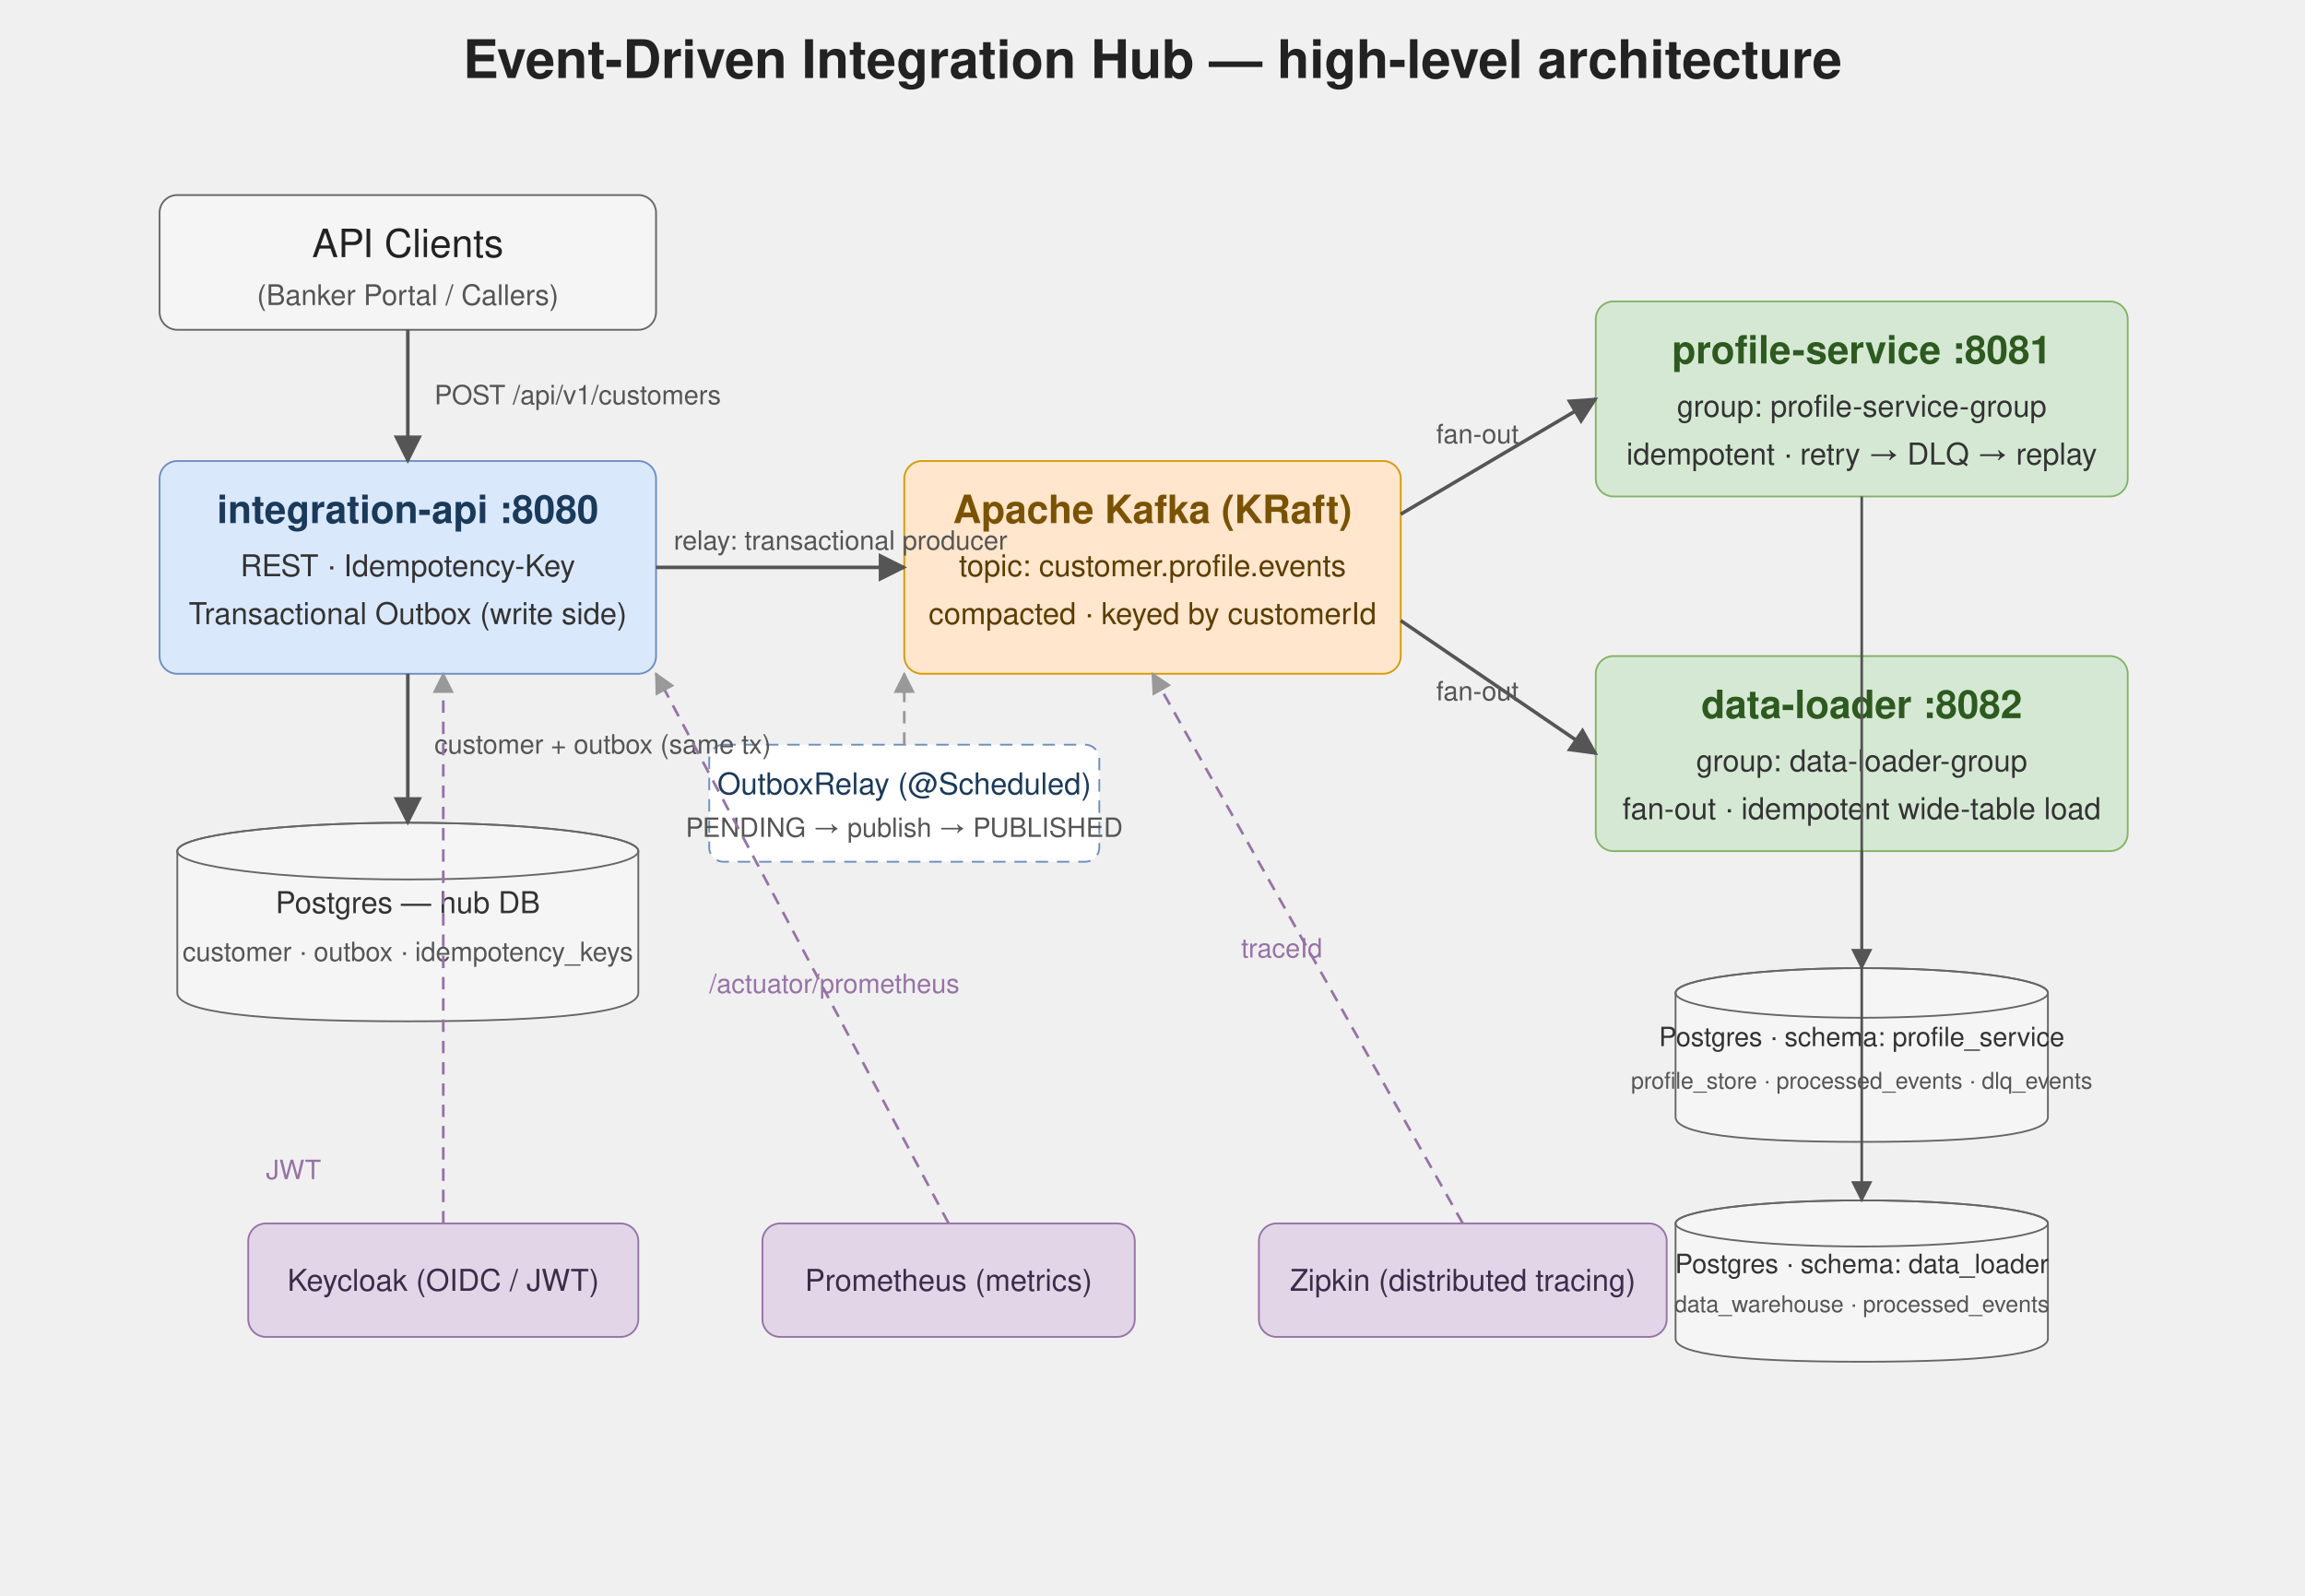
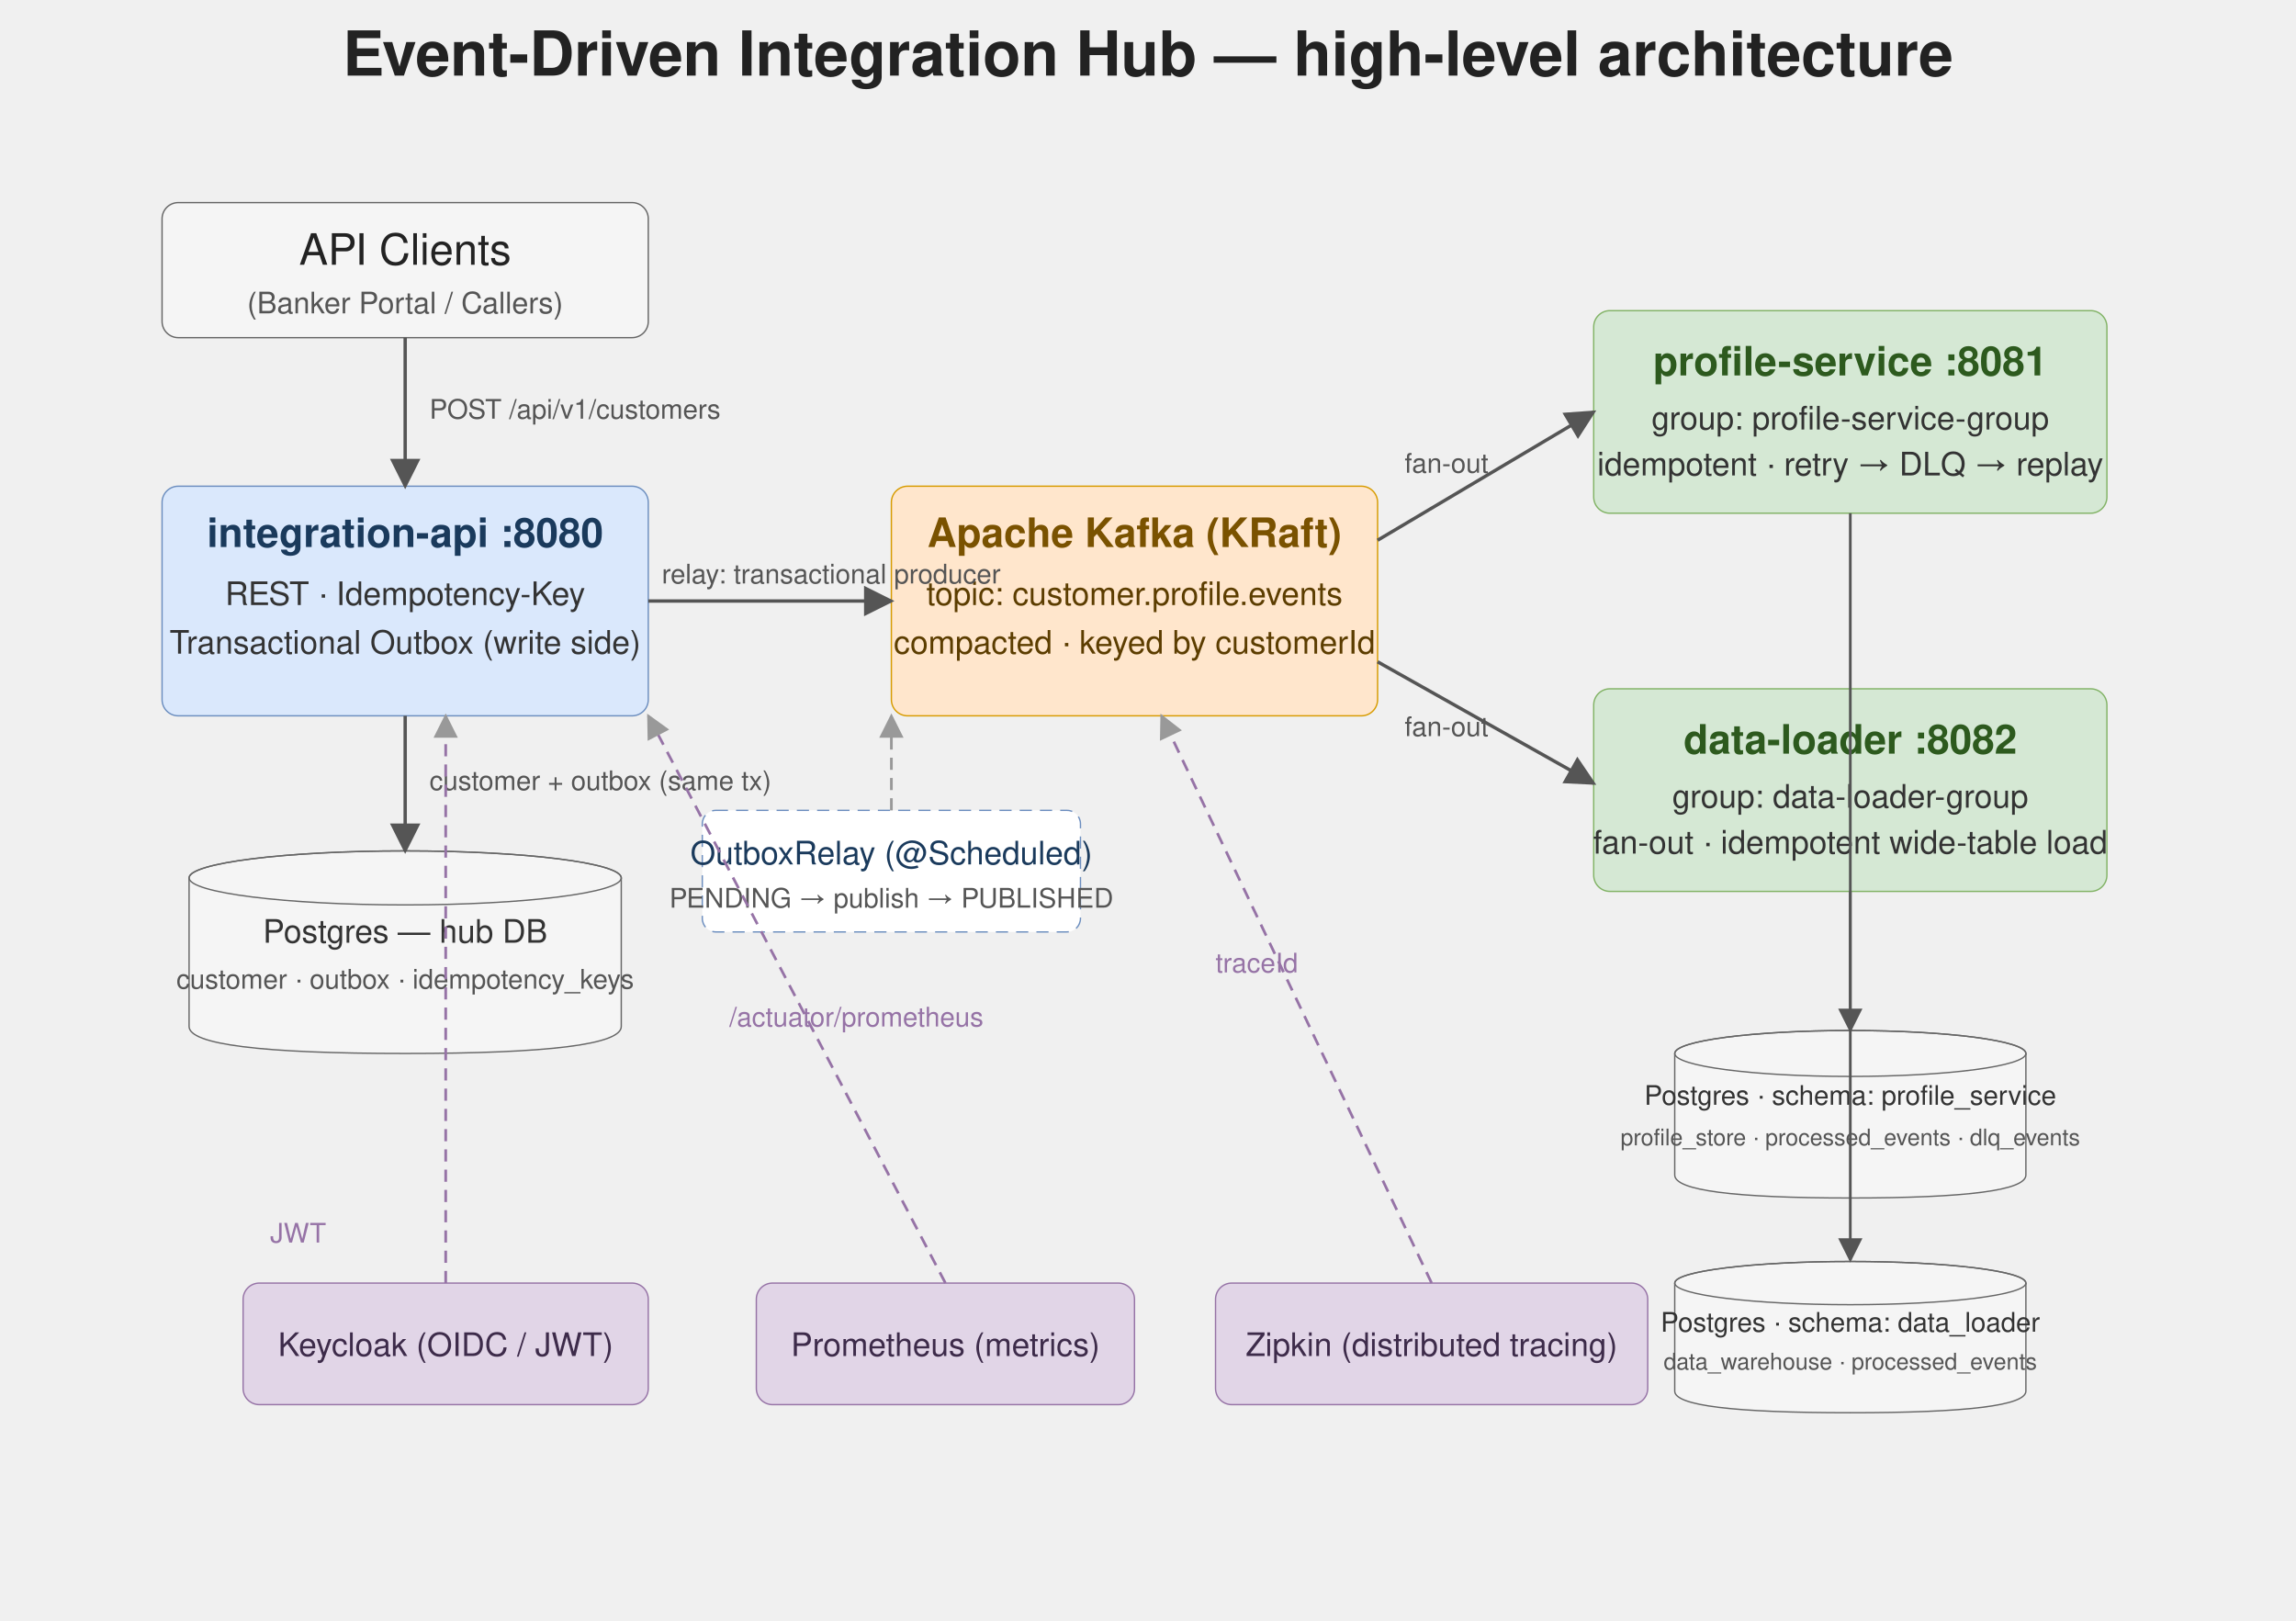
- <svg xmlns="http://www.w3.org/2000/svg" viewBox="0 0 1300 900" font-family="Segoe UI, Helvetica, Arial, sans-serif" font-size="20">
+ <svg xmlns="http://www.w3.org/2000/svg" viewBox="0 0 1700 1200" font-family="Segoe UI, Helvetica, Arial, sans-serif">
  <defs>
-     <marker id="arrow" viewBox="0 0 10 10" refX="9" refY="5" markerWidth="8" markerHeight="8" orient="auto-start-reverse">
+     <marker id="arrow" viewBox="0 0 10 10" refX="9" refY="5" markerWidth="9" markerHeight="9" orient="auto-start-reverse">
      <path d="M0,0 L10,5 L0,10 z" fill="#555" />
    </marker>
-     <marker id="arrowDash" viewBox="0 0 10 10" refX="9" refY="5" markerWidth="8" markerHeight="8" orient="auto-start-reverse">
+     <marker id="arrowDash" viewBox="0 0 10 10" refX="9" refY="5" markerWidth="9" markerHeight="9" orient="auto-start-reverse">
      <path d="M0,0 L10,5 L0,10 z" fill="#999" />
    </marker>
  </defs>
-   <text x="650" y="44" text-anchor="middle" font-size="30" font-weight="bold" fill="#222">Event-Driven Integration Hub — high-level architecture</text>
-   <rect x="90" y="110" width="280" height="76" rx="10" fill="#f5f5f5" stroke="#666" />
-   <text x="230" y="145" text-anchor="middle" font-size="22" fill="#222">API Clients</text>
-   <text x="230" y="172" text-anchor="middle" font-size="16" fill="#555">(Banker Portal / Callers)</text>
-   <rect x="90" y="260" width="280" height="120" rx="10" fill="#dae8fc" stroke="#6c8ebf" />
-   <text x="230" y="295" text-anchor="middle" font-size="22" font-weight="bold" fill="#1a3a5c">integration-api :8080</text>
-   <text x="230" y="325" text-anchor="middle" font-size="17" fill="#333">REST · Idempotency-Key</text>
-   <text x="230" y="352" text-anchor="middle" font-size="17" fill="#333">Transactional Outbox (write side)</text>
+   <text x="850" y="56" text-anchor="middle" font-size="46" font-weight="bold" fill="#222">Event-Driven Integration Hub — high-level architecture</text>
+   <rect x="120" y="150" width="360" height="100" rx="12" fill="#f5f5f5" stroke="#666" />
+   <text x="300" y="196" text-anchor="middle" font-size="32" fill="#222">API Clients</text>
+   <text x="300" y="232" text-anchor="middle" font-size="22" fill="#555">(Banker Portal / Callers)</text>
+   <rect x="120" y="360" width="360" height="170" rx="12" fill="#dae8fc" stroke="#6c8ebf" />
+   <text x="300" y="405" text-anchor="middle" font-size="30" font-weight="bold" fill="#1a3a5c">integration-api :8080</text>
+   <text x="300" y="448" text-anchor="middle" font-size="24" fill="#333">REST · Idempotency-Key</text>
+   <text x="300" y="484" text-anchor="middle" font-size="24" fill="#333">Transactional Outbox (write side)</text>
  <g>
-     <ellipse cx="230" cy="480" rx="130" ry="16" fill="#f5f5f5" stroke="#666" />
-     <path d="M100,480 L100,560 Q100,576 230,576 Q360,576 360,560 L360,480" fill="#f5f5f5" stroke="#666" />
-     <ellipse cx="230" cy="480" rx="130" ry="16" fill="none" stroke="#666" />
-     <text x="230" y="515" text-anchor="middle" font-size="17" fill="#333">Postgres — hub DB</text>
-     <text x="230" y="542" text-anchor="middle" font-size="15" fill="#555">customer · outbox · idempotency_keys</text>
+     <ellipse cx="300" cy="650" rx="160" ry="20" fill="#f5f5f5" stroke="#666" />
+     <path d="M140,650 L140,760 Q140,780 300,780 Q460,780 460,760 L460,650" fill="#f5f5f5" stroke="#666" />
+     <ellipse cx="300" cy="650" rx="160" ry="20" fill="none" stroke="#666" />
+     <text x="300" y="698" text-anchor="middle" font-size="24" fill="#333">Postgres — hub DB</text>
+     <text x="300" y="732" text-anchor="middle" font-size="20" fill="#555">customer · outbox · idempotency_keys</text>
  </g>
-   <rect x="510" y="260" width="280" height="120" rx="10" fill="#ffe6cc" stroke="#d79b00" />
-   <text x="650" y="295" text-anchor="middle" font-size="22" font-weight="bold" fill="#7a5200">Apache Kafka (KRaft)</text>
-   <text x="650" y="325" text-anchor="middle" font-size="17" fill="#5c3d00">topic: customer.profile.events</text>
-   <text x="650" y="352" text-anchor="middle" font-size="17" fill="#5c3d00">compacted · keyed by customerId</text>
-   <rect x="400" y="420" width="220" height="66" rx="8" fill="#ffffff" stroke="#6c8ebf" stroke-dasharray="7,5" />
-   <text x="510" y="448" text-anchor="middle" font-size="17" fill="#1a3a5c">OutboxRelay (@Scheduled)</text>
-   <text x="510" y="472" text-anchor="middle" font-size="15" fill="#555">PENDING → publish → PUBLISHED</text>
-   <rect x="900" y="170" width="300" height="110" rx="10" fill="#d5e8d4" stroke="#82b366" />
-   <text x="1050" y="205" text-anchor="middle" font-size="22" font-weight="bold" fill="#2d5a1e">profile-service :8081</text>
-   <text x="1050" y="235" text-anchor="middle" font-size="17" fill="#333">group: profile-service-group</text>
-   <text x="1050" y="262" text-anchor="middle" font-size="17" fill="#333">idempotent · retry → DLQ → replay</text>
-   <rect x="900" y="370" width="300" height="110" rx="10" fill="#d5e8d4" stroke="#82b366" />
-   <text x="1050" y="405" text-anchor="middle" font-size="22" font-weight="bold" fill="#2d5a1e">data-loader :8082</text>
-   <text x="1050" y="435" text-anchor="middle" font-size="17" fill="#333">group: data-loader-group</text>
-   <text x="1050" y="462" text-anchor="middle" font-size="17" fill="#333">fan-out · idempotent wide-table load</text>
+   <rect x="660" y="360" width="360" height="170" rx="12" fill="#ffe6cc" stroke="#d79b00" />
+   <text x="840" y="405" text-anchor="middle" font-size="30" font-weight="bold" fill="#7a5200">Apache Kafka (KRaft)</text>
+   <text x="840" y="448" text-anchor="middle" font-size="24" fill="#5c3d00">topic: customer.profile.events</text>
+   <text x="840" y="484" text-anchor="middle" font-size="24" fill="#5c3d00">compacted · keyed by customerId</text>
+   <rect x="520" y="600" width="280" height="90" rx="10" fill="#ffffff" stroke="#6c8ebf" stroke-dasharray="9,6" />
+   <text x="660" y="640" text-anchor="middle" font-size="24" fill="#1a3a5c">OutboxRelay (@Scheduled)</text>
+   <text x="660" y="672" text-anchor="middle" font-size="20" fill="#555">PENDING → publish → PUBLISHED</text>
+   <rect x="1180" y="230" width="380" height="150" rx="12" fill="#d5e8d4" stroke="#82b366" />
+   <text x="1370" y="278" text-anchor="middle" font-size="30" font-weight="bold" fill="#2d5a1e">profile-service :8081</text>
+   <text x="1370" y="318" text-anchor="middle" font-size="24" fill="#333">group: profile-service-group</text>
+   <text x="1370" y="352" text-anchor="middle" font-size="24" fill="#333">idempotent · retry → DLQ → replay</text>
+   <rect x="1180" y="510" width="380" height="150" rx="12" fill="#d5e8d4" stroke="#82b366" />
+   <text x="1370" y="558" text-anchor="middle" font-size="30" font-weight="bold" fill="#2d5a1e">data-loader :8082</text>
+   <text x="1370" y="598" text-anchor="middle" font-size="24" fill="#333">group: data-loader-group</text>
+   <text x="1370" y="632" text-anchor="middle" font-size="24" fill="#333">fan-out · idempotent wide-table load</text>
  <g>
-     <ellipse cx="1050" cy="560" rx="105" ry="14" fill="#f5f5f5" stroke="#666" />
-     <path d="M945,560 L945,630 Q945,644 1050,644 Q1155,644 1155,630 L1155,560" fill="#f5f5f5" stroke="#666" />
-     <ellipse cx="1050" cy="560" rx="105" ry="14" fill="none" stroke="#666" />
-     <text x="1050" y="590" text-anchor="middle" font-size="15" fill="#333">Postgres · schema: profile_service</text>
-     <text x="1050" y="614" text-anchor="middle" font-size="13" fill="#555">profile_store · processed_events · dlq_events</text>
+     <ellipse cx="1370" cy="780" rx="130" ry="17" fill="#f5f5f5" stroke="#666" />
+     <path d="M1240,780 L1240,870 Q1240,887 1370,887 Q1500,887 1500,870 L1500,780" fill="#f5f5f5" stroke="#666" />
+     <ellipse cx="1370" cy="780" rx="130" ry="17" fill="none" stroke="#666" />
+     <text x="1370" y="818" text-anchor="middle" font-size="20" fill="#333">Postgres · schema: profile_service</text>
+     <text x="1370" y="848" text-anchor="middle" font-size="17" fill="#555">profile_store · processed_events · dlq_events</text>
  </g>
  <g>
-     <ellipse cx="1050" cy="690" rx="105" ry="13" fill="#f5f5f5" stroke="#666" />
-     <path d="M945,690 L945,755 Q945,768 1050,768 Q1155,768 1155,755 L1155,690" fill="#f5f5f5" stroke="#666" />
-     <ellipse cx="1050" cy="690" rx="105" ry="13" fill="none" stroke="#666" />
-     <text x="1050" y="718" text-anchor="middle" font-size="15" fill="#333">Postgres · schema: data_loader</text>
-     <text x="1050" y="740" text-anchor="middle" font-size="13" fill="#555">data_warehouse · processed_events</text>
+     <ellipse cx="1370" cy="950" rx="130" ry="16" fill="#f5f5f5" stroke="#666" />
+     <path d="M1240,950 L1240,1030 Q1240,1046 1370,1046 Q1500,1046 1500,1030 L1500,950" fill="#f5f5f5" stroke="#666" />
+     <ellipse cx="1370" cy="950" rx="130" ry="16" fill="none" stroke="#666" />
+     <text x="1370" y="986" text-anchor="middle" font-size="20" fill="#333">Postgres · schema: data_loader</text>
+     <text x="1370" y="1014" text-anchor="middle" font-size="17" fill="#555">data_warehouse · processed_events</text>
  </g>
-   <rect x="140" y="690" width="220" height="64" rx="10" fill="#e1d5e7" stroke="#9673a6" />
-   <text x="250" y="728" text-anchor="middle" font-size="17" fill="#3d2b4a">Keycloak (OIDC / JWT)</text>
-   <rect x="430" y="690" width="210" height="64" rx="10" fill="#e1d5e7" stroke="#9673a6" />
-   <text x="535" y="728" text-anchor="middle" font-size="17" fill="#3d2b4a">Prometheus (metrics)</text>
-   <rect x="710" y="690" width="230" height="64" rx="10" fill="#e1d5e7" stroke="#9673a6" />
-   <text x="825" y="728" text-anchor="middle" font-size="17" fill="#3d2b4a">Zipkin (distributed tracing)</text>
-   <line x1="230" y1="186" x2="230" y2="260" stroke="#555" stroke-width="2" marker-end="url(#arrow)" />
-   <text x="245" y="228" font-size="15" fill="#555">POST /api/v1/customers</text>
-   <line x1="230" y1="380" x2="230" y2="464" stroke="#555" stroke-width="2" marker-end="url(#arrow)" />
-   <text x="245" y="425" font-size="15" fill="#555">customer + outbox (same tx)</text>
-   <path d="M370,320 L510,320" stroke="#555" stroke-width="2" fill="none" marker-end="url(#arrow)" />
-   <text x="380" y="310" font-size="15" fill="#555">relay: transactional producer</text>
-   <path d="M510,420 L510,380" stroke="#999" stroke-width="1.5" stroke-dasharray="7,5" fill="none" marker-end="url(#arrowDash)" />
-   <path d="M790,290 L900,225" stroke="#555" stroke-width="2" fill="none" marker-end="url(#arrow)" />
-   <text x="810" y="250" font-size="15" fill="#555">fan-out</text>
-   <path d="M790,350 L900,425" stroke="#555" stroke-width="2" fill="none" marker-end="url(#arrow)" />
-   <text x="810" y="395" font-size="15" fill="#555">fan-out</text>
-   <path d="M1050,280 L1050,546" stroke="#555" stroke-width="1.5" fill="none" marker-end="url(#arrow)" />
-   <path d="M1050,480 L1050,677" stroke="#555" stroke-width="1.5" fill="none" marker-end="url(#arrow)" />
-   <path d="M250,690 L250,380" stroke="#9673a6" stroke-width="1.5" stroke-dasharray="7,5" fill="none" marker-end="url(#arrowDash)" />
-   <text x="150" y="665" font-size="15" fill="#9673a6">JWT</text>
-   <path d="M535,690 L370,380" stroke="#9673a6" stroke-width="1.5" stroke-dasharray="7,5" fill="none" marker-end="url(#arrowDash)" />
-   <text x="400" y="560" font-size="15" fill="#9673a6">/actuator/prometheus</text>
-   <path d="M825,690 L650,380" stroke="#9673a6" stroke-width="1.5" stroke-dasharray="7,5" fill="none" marker-end="url(#arrowDash)" />
-   <text x="700" y="540" font-size="15" fill="#9673a6">traceId</text>
+   <rect x="180" y="950" width="300" height="90" rx="12" fill="#e1d5e7" stroke="#9673a6" />
+   <text x="330" y="1004" text-anchor="middle" font-size="24" fill="#3d2b4a">Keycloak (OIDC / JWT)</text>
+   <rect x="560" y="950" width="280" height="90" rx="12" fill="#e1d5e7" stroke="#9673a6" />
+   <text x="700" y="1004" text-anchor="middle" font-size="24" fill="#3d2b4a">Prometheus (metrics)</text>
+   <rect x="900" y="950" width="320" height="90" rx="12" fill="#e1d5e7" stroke="#9673a6" />
+   <text x="1060" y="1004" text-anchor="middle" font-size="24" fill="#3d2b4a">Zipkin (distributed tracing)</text>
+   <line x1="300" y1="250" x2="300" y2="360" stroke="#555" stroke-width="2.5" marker-end="url(#arrow)" />
+   <text x="318" y="310" font-size="20" fill="#555">POST /api/v1/customers</text>
+   <line x1="300" y1="530" x2="300" y2="630" stroke="#555" stroke-width="2.5" marker-end="url(#arrow)" />
+   <text x="318" y="585" font-size="20" fill="#555">customer + outbox (same tx)</text>
+   <path d="M480,445 L660,445" stroke="#555" stroke-width="2.5" fill="none" marker-end="url(#arrow)" />
+   <text x="490" y="432" font-size="20" fill="#555">relay: transactional producer</text>
+   <path d="M660,600 L660,530" stroke="#999" stroke-width="2" stroke-dasharray="9,6" fill="none" marker-end="url(#arrowDash)" />
+   <path d="M1020,400 L1180,305" stroke="#555" stroke-width="2.5" fill="none" marker-end="url(#arrow)" />
+   <text x="1040" y="350" font-size="20" fill="#555">fan-out</text>
+   <path d="M1020,490 L1180,580" stroke="#555" stroke-width="2.5" fill="none" marker-end="url(#arrow)" />
+   <text x="1040" y="545" font-size="20" fill="#555">fan-out</text>
+   <path d="M1370,380 L1370,763" stroke="#555" stroke-width="2" fill="none" marker-end="url(#arrow)" />
+   <path d="M1370,660 L1370,933" stroke="#555" stroke-width="2" fill="none" marker-end="url(#arrow)" />
+   <path d="M330,950 L330,530" stroke="#9673a6" stroke-width="2" stroke-dasharray="9,6" fill="none" marker-end="url(#arrowDash)" />
+   <text x="200" y="920" font-size="20" fill="#9673a6">JWT</text>
+   <path d="M700,950 L480,530" stroke="#9673a6" stroke-width="2" stroke-dasharray="9,6" fill="none" marker-end="url(#arrowDash)" />
+   <text x="540" y="760" font-size="20" fill="#9673a6">/actuator/prometheus</text>
+   <path d="M1060,950 L860,530" stroke="#9673a6" stroke-width="2" stroke-dasharray="9,6" fill="none" marker-end="url(#arrowDash)" />
+   <text x="900" y="720" font-size="20" fill="#9673a6">traceId</text>
</svg>
